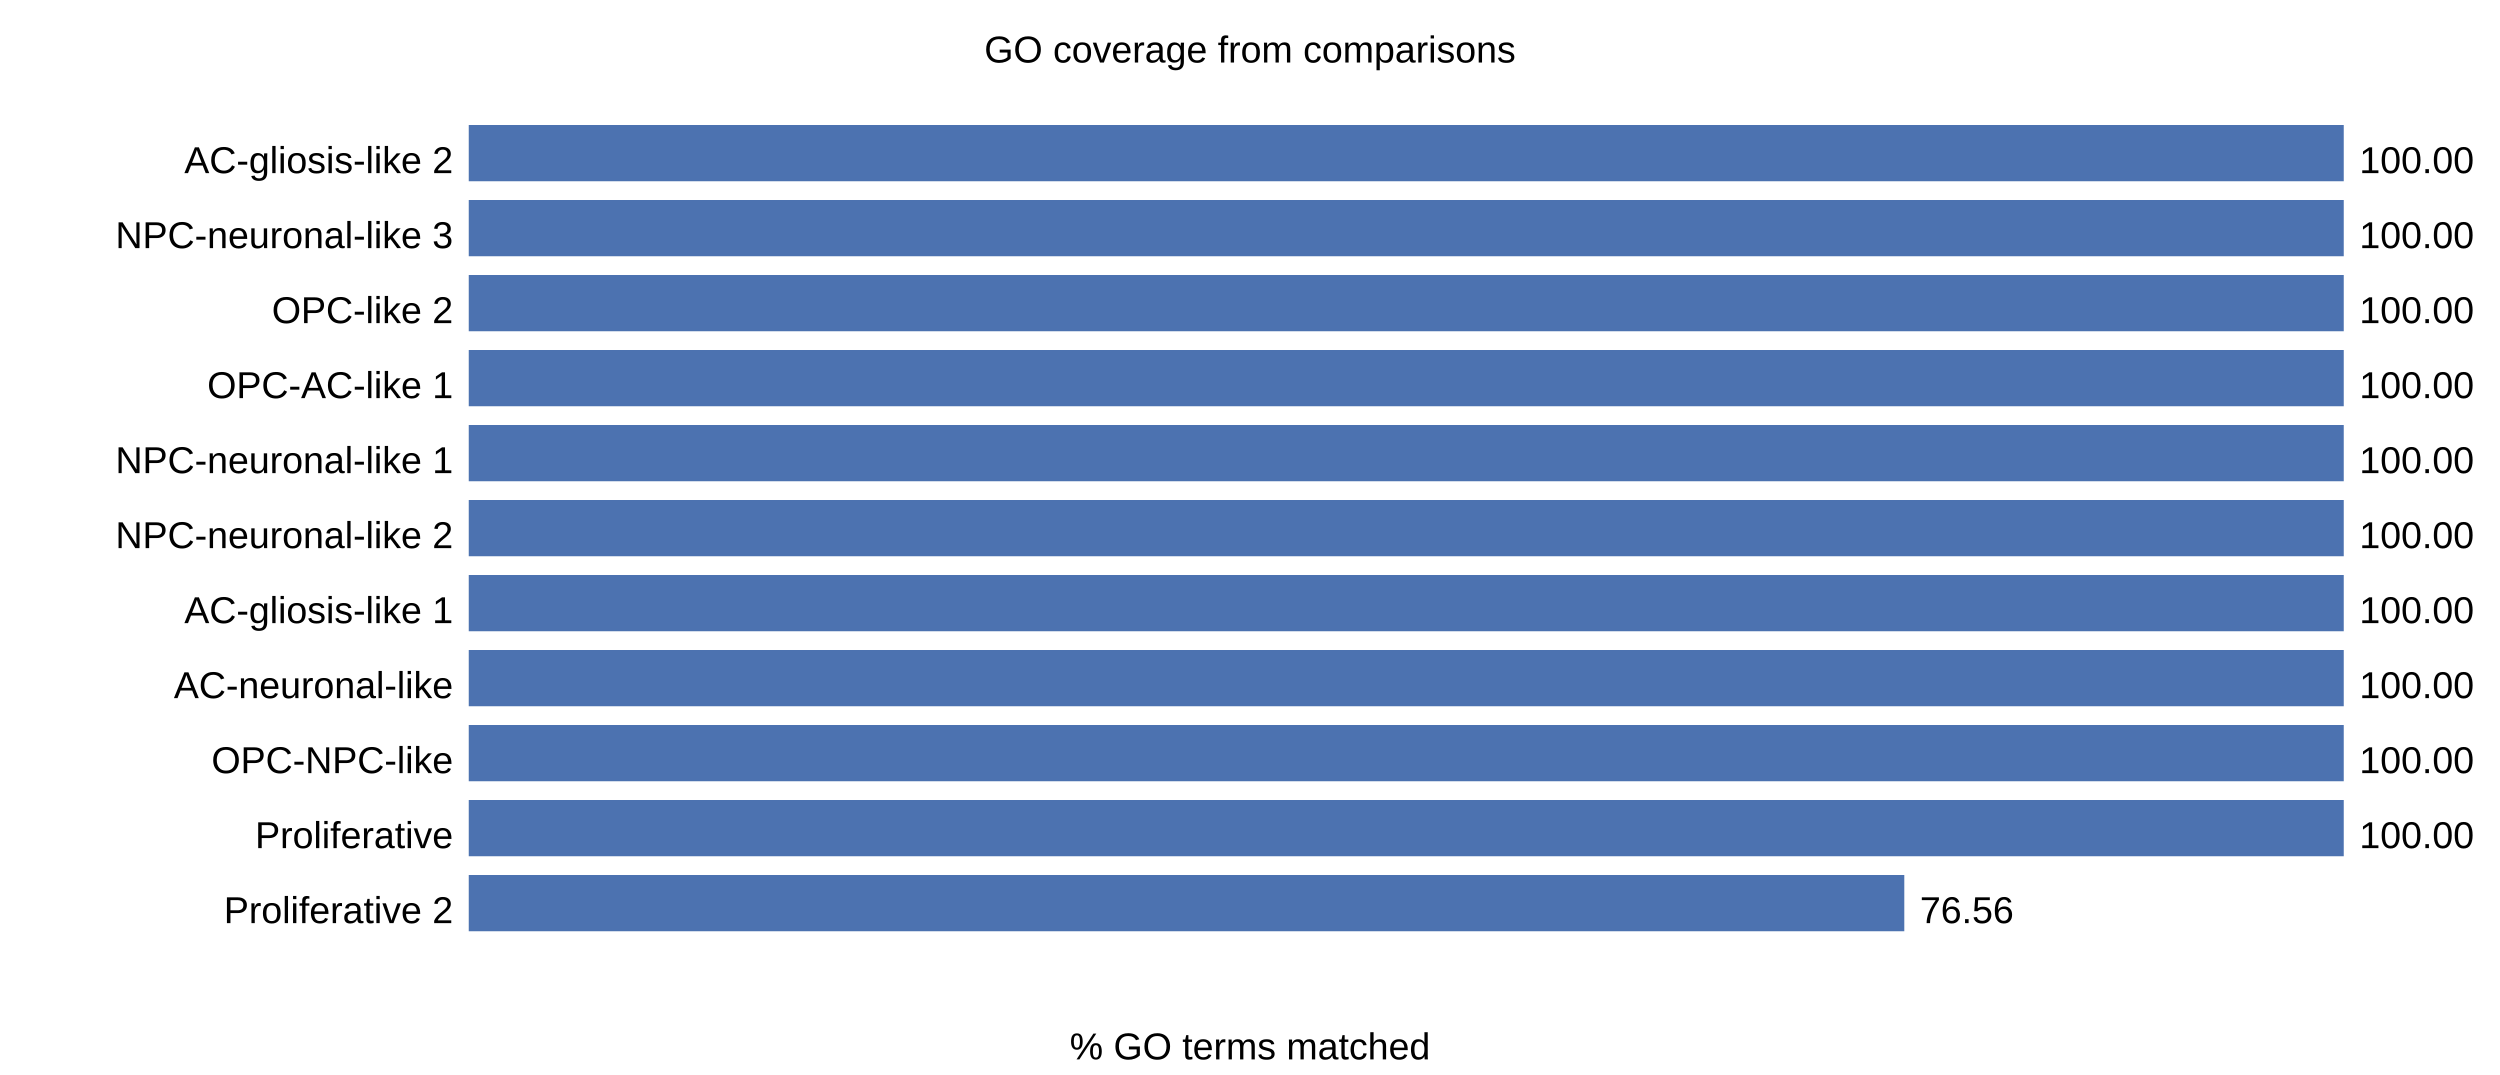
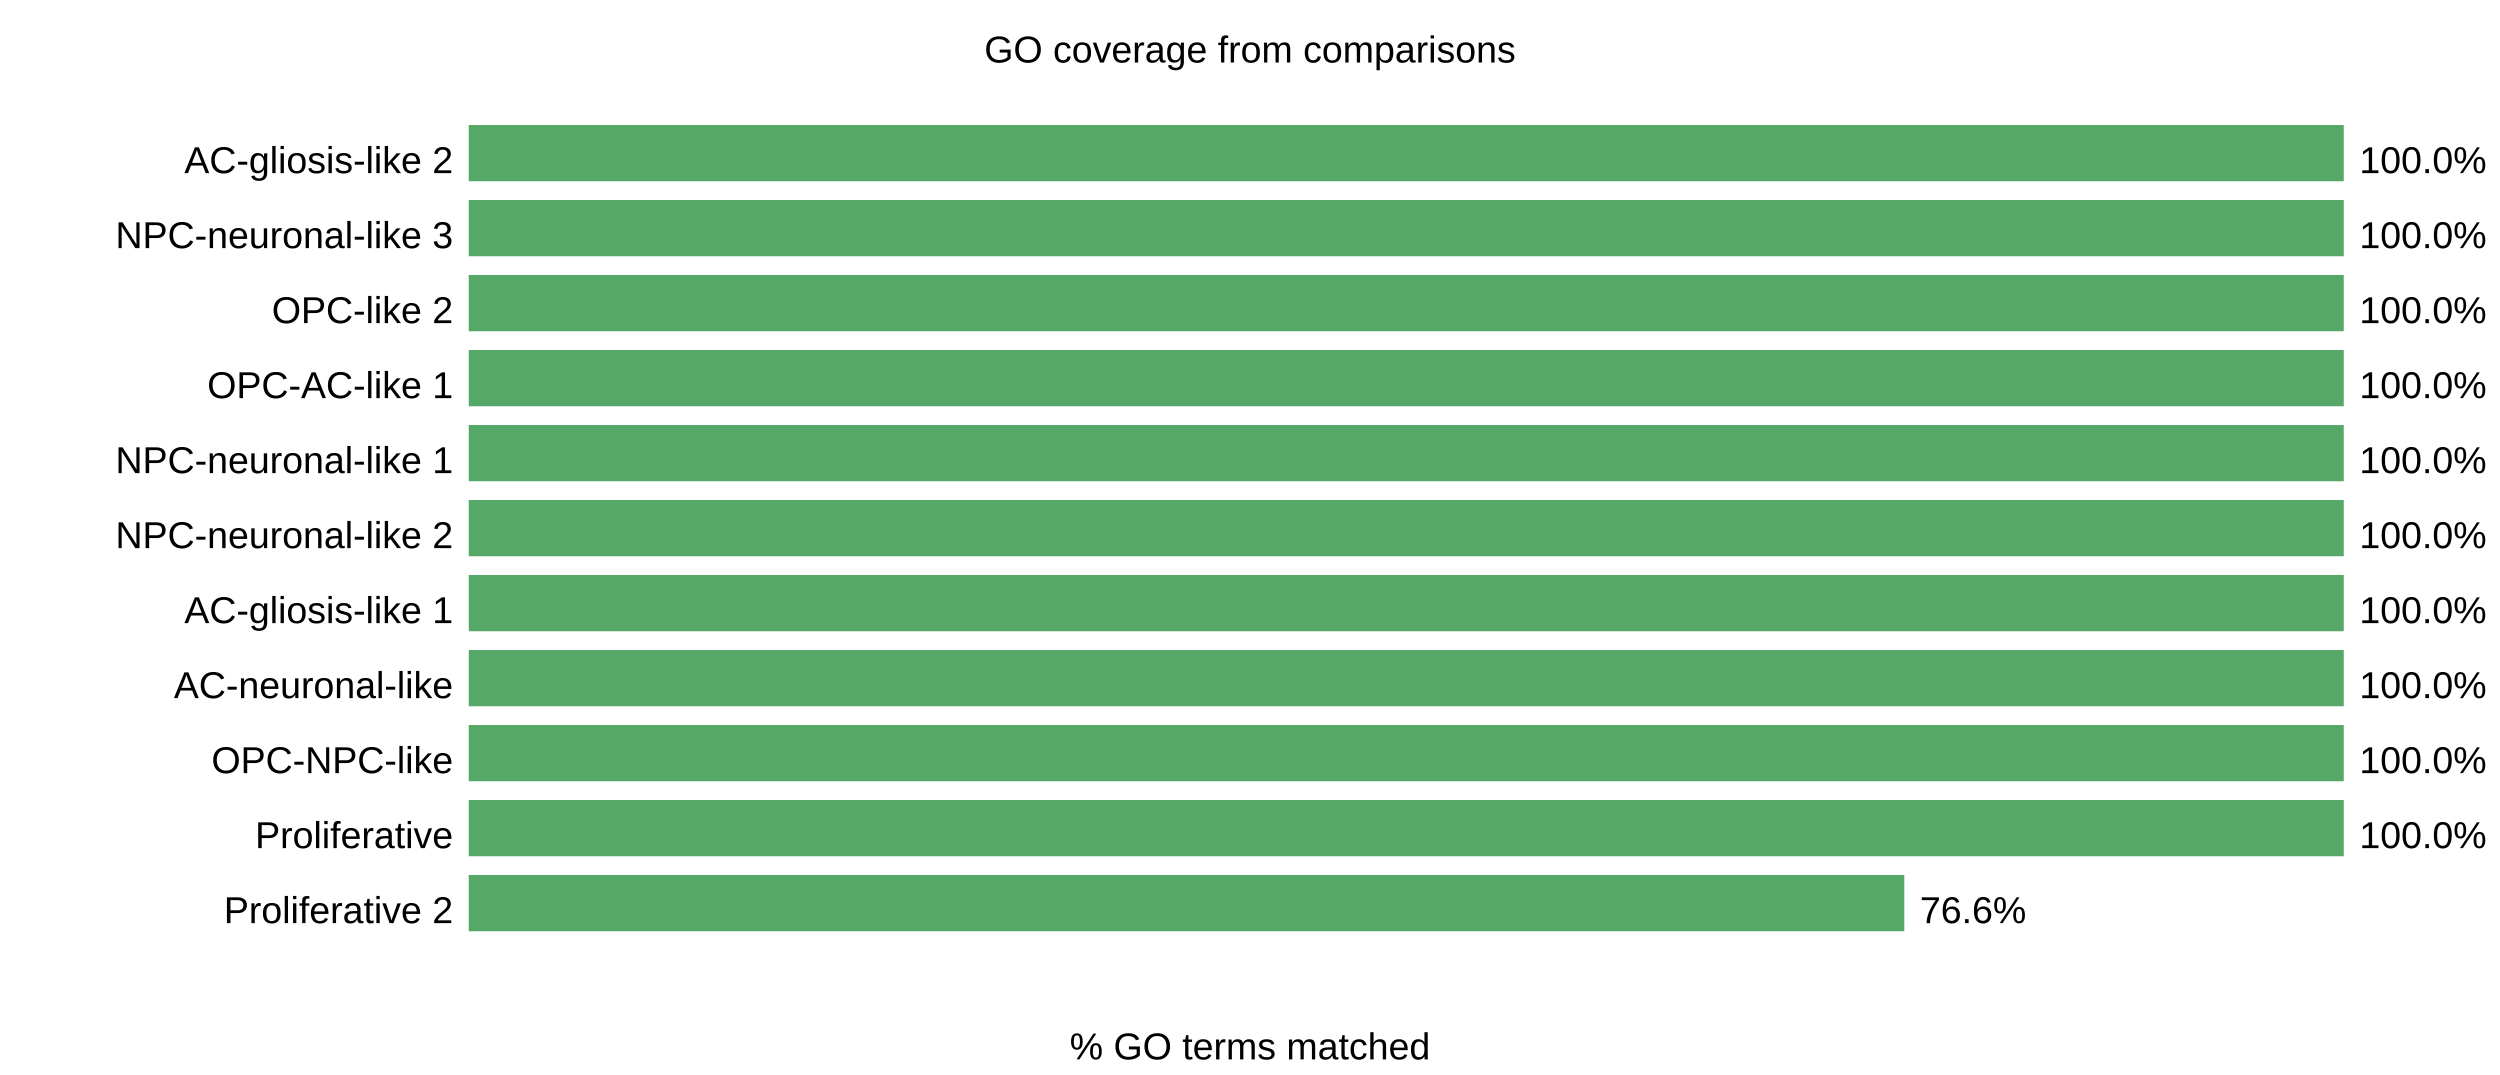
<svg xmlns="http://www.w3.org/2000/svg" width="800" height="344">
  <style>text { font-family: Arial, sans-serif; font-size: 12px; }</style>
  <text x="400.0" y="20" text-anchor="middle" font-size="16">GO coverage from comparisons</text>
-   <rect x="150" y="40" width="600.0" height="18" fill="#4C72B0" />
+   <rect x="150" y="40" width="600.0" height="18" fill="#55A868" />
  <text x="145" y="52.0" text-anchor="end" dominant-baseline="middle">AC-gliosis-like 2</text>
-   <text x="755.0" y="52.0" dominant-baseline="middle">100.00</text>
-   <rect x="150" y="64" width="600.0" height="18" fill="#4C72B0" />
+   <text x="755.0" y="52.0" dominant-baseline="middle">100.0%</text>
+   <rect x="150" y="64" width="600.0" height="18" fill="#55A868" />
  <text x="145" y="76.0" text-anchor="end" dominant-baseline="middle">NPC-neuronal-like 3</text>
-   <text x="755.0" y="76.0" dominant-baseline="middle">100.00</text>
-   <rect x="150" y="88" width="600.0" height="18" fill="#4C72B0" />
+   <text x="755.0" y="76.0" dominant-baseline="middle">100.0%</text>
+   <rect x="150" y="88" width="600.0" height="18" fill="#55A868" />
  <text x="145" y="100.0" text-anchor="end" dominant-baseline="middle">OPC-like 2</text>
-   <text x="755.0" y="100.0" dominant-baseline="middle">100.00</text>
-   <rect x="150" y="112" width="600.0" height="18" fill="#4C72B0" />
+   <text x="755.0" y="100.0" dominant-baseline="middle">100.0%</text>
+   <rect x="150" y="112" width="600.0" height="18" fill="#55A868" />
  <text x="145" y="124.0" text-anchor="end" dominant-baseline="middle">OPC-AC-like 1</text>
-   <text x="755.0" y="124.0" dominant-baseline="middle">100.00</text>
-   <rect x="150" y="136" width="600.0" height="18" fill="#4C72B0" />
+   <text x="755.0" y="124.0" dominant-baseline="middle">100.0%</text>
+   <rect x="150" y="136" width="600.0" height="18" fill="#55A868" />
  <text x="145" y="148.0" text-anchor="end" dominant-baseline="middle">NPC-neuronal-like 1</text>
-   <text x="755.0" y="148.0" dominant-baseline="middle">100.00</text>
-   <rect x="150" y="160" width="600.0" height="18" fill="#4C72B0" />
+   <text x="755.0" y="148.0" dominant-baseline="middle">100.0%</text>
+   <rect x="150" y="160" width="600.0" height="18" fill="#55A868" />
  <text x="145" y="172.0" text-anchor="end" dominant-baseline="middle">NPC-neuronal-like 2</text>
-   <text x="755.0" y="172.0" dominant-baseline="middle">100.00</text>
-   <rect x="150" y="184" width="600.0" height="18" fill="#4C72B0" />
+   <text x="755.0" y="172.0" dominant-baseline="middle">100.0%</text>
+   <rect x="150" y="184" width="600.0" height="18" fill="#55A868" />
  <text x="145" y="196.0" text-anchor="end" dominant-baseline="middle">AC-gliosis-like 1</text>
-   <text x="755.0" y="196.0" dominant-baseline="middle">100.00</text>
-   <rect x="150" y="208" width="600.0" height="18" fill="#4C72B0" />
+   <text x="755.0" y="196.0" dominant-baseline="middle">100.0%</text>
+   <rect x="150" y="208" width="600.0" height="18" fill="#55A868" />
  <text x="145" y="220.0" text-anchor="end" dominant-baseline="middle">AC-neuronal-like</text>
-   <text x="755.0" y="220.0" dominant-baseline="middle">100.00</text>
-   <rect x="150" y="232" width="600.0" height="18" fill="#4C72B0" />
+   <text x="755.0" y="220.0" dominant-baseline="middle">100.0%</text>
+   <rect x="150" y="232" width="600.0" height="18" fill="#55A868" />
  <text x="145" y="244.0" text-anchor="end" dominant-baseline="middle">OPC-NPC-like</text>
-   <text x="755.0" y="244.0" dominant-baseline="middle">100.00</text>
-   <rect x="150" y="256" width="600.0" height="18" fill="#4C72B0" />
+   <text x="755.0" y="244.0" dominant-baseline="middle">100.0%</text>
+   <rect x="150" y="256" width="600.0" height="18" fill="#55A868" />
  <text x="145" y="268.0" text-anchor="end" dominant-baseline="middle">Proliferative</text>
-   <text x="755.0" y="268.0" dominant-baseline="middle">100.00</text>
-   <rect x="150" y="280" width="459.375" height="18" fill="#4C72B0" />
+   <text x="755.0" y="268.0" dominant-baseline="middle">100.0%</text>
+   <rect x="150" y="280" width="459.375" height="18" fill="#55A868" />
  <text x="145" y="292.0" text-anchor="end" dominant-baseline="middle">Proliferative 2</text>
-   <text x="614.375" y="292.0" dominant-baseline="middle">76.56</text>
+   <text x="614.375" y="292.0" dominant-baseline="middle">76.6%</text>
  <text x="400.0" y="339" text-anchor="middle">% GO terms matched</text>
</svg>
